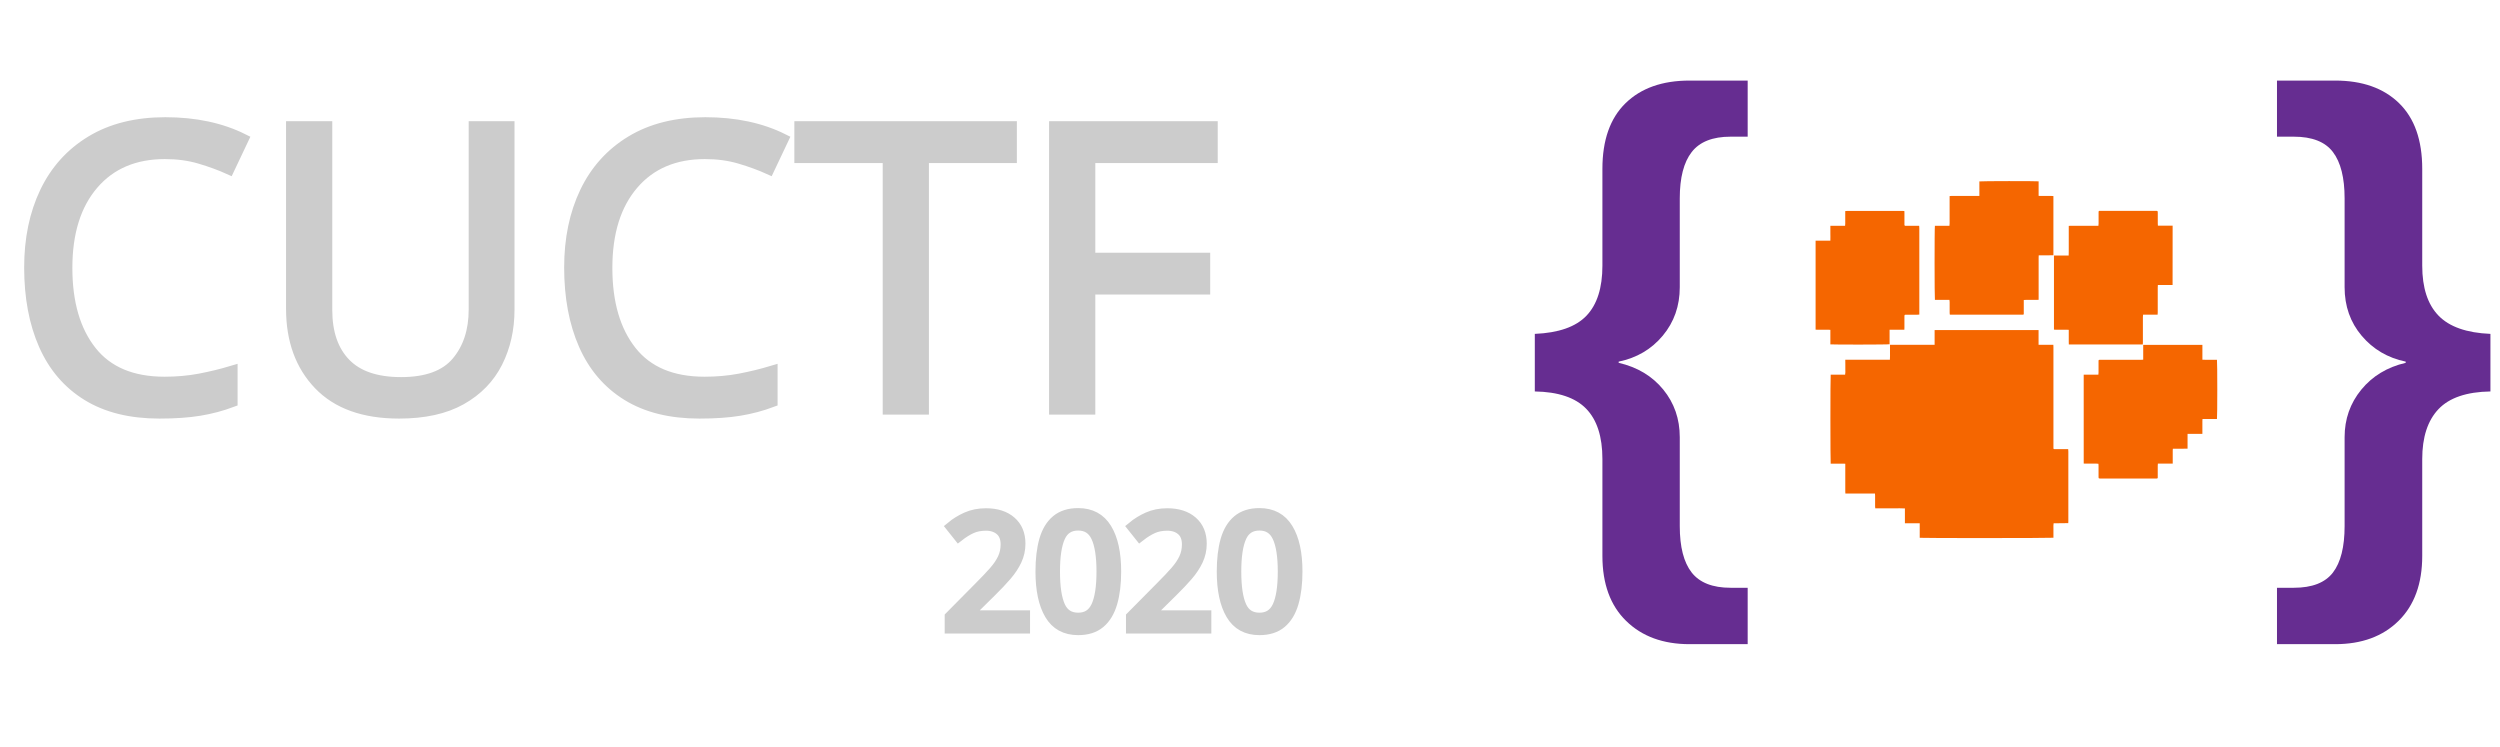
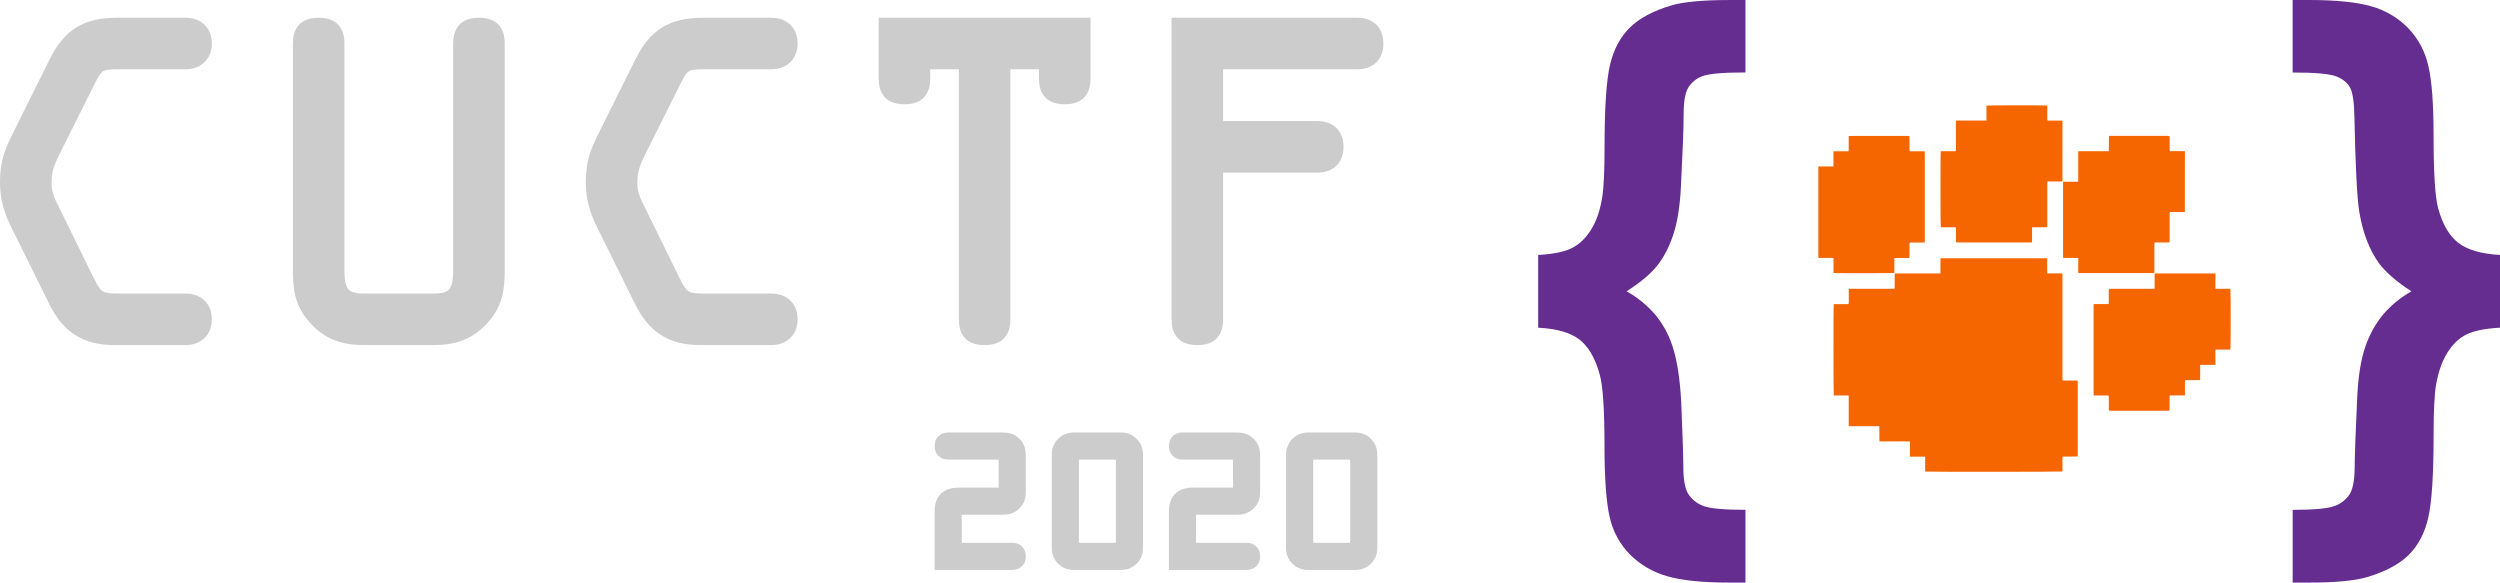
- <svg xmlns="http://www.w3.org/2000/svg" viewBox="0 0 1893.06 565.12">
+ <svg xmlns="http://www.w3.org/2000/svg" viewBox="0 0 1843.64 429.65">
  <defs>
-     <style>.cls-1{font-size:300px;}.cls-1,.cls-4{fill:#ccc;stroke:#ccc;stroke-miterlimit:10;stroke-width:8px;font-family:OCRAStd, OCR A Std;}.cls-2{fill:#f56600;}.cls-3{font-size:457.82px;fill:#662d91;font-family:Arial-BoldMT, Arial;font-weight:700;}.cls-4{font-size:120px;}</style>
+     <style>.cls-1{fill:#ccc;stroke:#ccc;stroke-miterlimit:10;stroke-width:8px;}.cls-2{fill:#f56600;}.cls-3{fill:#662d91;}</style>
  </defs>
  <g id="Layer_2" data-name="Layer 2">
    <g id="Layer_1-2" data-name="Layer 1">
-       <text class="cls-1" transform="translate(4 309.96)">CUCTF</text>
-       <path class="cls-2" d="M1397.29,272.42h33.78c.16-2,.06-3.85.08-5.7s0-3.65,0-5.62h33.79V249.94h78.71v11.13l5.59,0h5.6c0,.64.07,1.2.07,1.75V335.7c0,1.1,0,2.2,0,3.29s.09,1.11,1.14,1.11c2.81,0,5.61,0,8.42,0h1.61c.05.68.12,1.27.12,1.85q0,25.14,0,50.29c0,.85,0,1.7,0,2.56,0,.4,0,.8-.07,1.32-3.71.17-7.35,0-11.08.11a18.46,18.46,0,0,0-.14,3.69c0,1.22,0,2.44,0,3.66v3.61c-1,.3-99.82.35-101.25.05v-11h-11.22V385c-2.61-.19-5.08-.06-7.54-.09s-4.89,0-7.33,0H1420c0-.54-.13-1-.13-1.47,0-2.73,0-5.45,0-8.18,0-.48,0-1-.09-1.55h-22.41c0-.56-.08-1-.08-1.5V351.13c-2-.09-3.79,0-5.61-.05h-5.43c-.27-1-.32-65.85,0-67.35h10.91a15.81,15.81,0,0,0,.17-3.78c0-1.21,0-2.44,0-3.66Z" />
-       <path class="cls-2" d="M1577.83,283.72h11.11c0-.62.12-1.09.12-1.57,0-2.56,0-5.12,0-7.69,0-.32,0-.65,0-1,0-.89.14-1,1-1,.36,0,.73,0,1.1,0h29.9c.56,0,1.12-.06,1.83-.1V261.16h44.82v11.21c2,.15,3.81.06,5.62.07s3.64,0,5.41,0c.32,1.19.33,43.64,0,44.84h-10.94c0,.53-.1.95-.1,1.38,0,2.81,0,5.61,0,8.42v1.45h-11.23c-.06,3.77,0,7.42,0,11.22-3.71.09-7.35,0-11.13.06,0,.5-.1.93-.1,1.35,0,2.81,0,5.61,0,8.42v1.47H1634c0,.66-.11,1.18-.11,1.69,0,2.64,0,5.29,0,7.93,0,.33,0,.65,0,1a.65.65,0,0,1-.71.67l-1,0h-41.87c-1.15,0-1.23-.1-1.24-1.28,0-2.73,0-5.45,0-8.18,0-.52,0-1-.08-1.69-.53,0-1-.12-1.46-.12h-8.3c-.44,0-.87,0-1.39-.06Z" />
-       <path class="cls-2" d="M1476.16,227.05h-11c-.31-1-.35-54.75,0-56.07h11c0-.7.13-1.25.13-1.81q0-9.51,0-19v-1.7c.6,0,1.07-.1,1.54-.1h21v-11c1-.28,43.41-.33,44.86-.06v11c.56,0,1,.08,1.42.08h8.43c.43,0,.86,0,1.35.08v44.81l-3.64.05h-7.48c0,.6-.07,1.11-.07,1.61q0,15.2,0,30.39V227c-.53,0-1,.08-1.39.08H1534c-.48,0-1,0-1.55.09V237.9a2.75,2.75,0,0,1-.21.25.27.27,0,0,1-.1.06,2.67,2.67,0,0,1-.48.08q-27.17,0-54.32,0a4,4,0,0,1-.6,0,2.06,2.06,0,0,1-.33-.17c0-.4-.09-.88-.09-1.35,0-2.69,0-5.37,0-8.05C1476.28,228.19,1476.21,227.71,1476.16,227.05Z" />
-       <path class="cls-2" d="M1645.13,215.79H1634c0,.67-.11,1.26-.11,1.85q0,9.47,0,18.92c0,.51-.06,1-.1,1.71h-11c-.06.7-.14,1.25-.14,1.8,0,6.39,0,12.78,0,19.16,0,.52,0,1-.08,1.62h-56c-.13-1.17,0-2.37-.06-3.57s0-2.53,0-3.79v-3.74c-.56,0-1-.07-1.42-.07h-8.43c-.43,0-.86,0-1.35-.08v-56.1h11.13c.13-1.57,0-3,.07-4.47s0-3,0-4.51V171.05c.52,0,1-.08,1.45-.08h21c0-.62.13-1.13.14-1.64,0-2.64,0-5.29,0-7.93,0-.33,0-.65,0-1a.69.69,0,0,1,.77-.74l1,0,41.38,0c1.66,0,1.67,0,1.67,1.7v7.81c0,.52.06,1,.1,1.73,1.28,0,2.48,0,3.68,0h7.47Z" />
-       <path class="cls-2" d="M1386,260.77v-11c-.56,0-1-.08-1.42-.08h-8.43c-.43,0-.86,0-1.34-.08V182.22H1386c.08-2,0-3.79,0-5.6s0-3.64,0-5.63c3.75-.07,7.39,0,11.14,0a24.8,24.8,0,0,0,.12-3.72c0-1.22,0-2.44,0-3.66v-3.78c.64,0,1.19-.12,1.74-.12h41.5c.48,0,1,.06,1.52.09,0,.54.07,1,.07,1.41,0,2.68,0,5.37,0,8.05,0,.29,0,.57,0,.86,0,.6.26.91.89.88.28,0,.56,0,.85,0h9.42c0,.67.11,1.26.11,1.85q0,23.91,0,47.83V238.2c-.58,0-1,.09-1.45.1h-8.42c-1.34,0-1.39.06-1.41,1.35,0,.29,0,.57,0,.86q0,3.84,0,7.69c0,.43,0,.87-.06,1.46h-11.19c0,3.79,0,7.44,0,11C1429.88,261,1387.54,261,1386,260.77Z" />
-       <text class="cls-3" transform="translate(1154.82 392.76)">
-         <tspan xml:space="preserve">{   }</tspan>
-       </text>
-       <text class="cls-4" transform="translate(713.57 475.74)">2020</text>
+       <path class="cls-1" d="M84.7,250.49c-22.5,0-35.4-9-45-28.5l-27.6-55.8C7,156,4,146.39,4,134.69c0-13.2,2.4-21.3,8.4-33.3L40,45.89c10.2-20.7,23.1-28.8,46.2-28.8h51c6.6,0,15,3.6,15,15,0,10.8-8.1,15-15,15H87.1c-12.9,0-15,1.2-20.7,12.6l-26.1,52.2c-3.9,8.1-6.3,13.5-6.3,22.8,0,8.4,2.7,13.5,6.3,20.7l25.5,51.9c6,12.3,9,13.2,22.5,13.2h48.9c6.6,0,15,3.6,15,15,0,10.8-8.1,15-15,15Z" />
+       <path class="cls-1" d="M268.6,250.49c-15,0-26.7-3.6-37.2-15.3-9.9-11.1-11.4-21.9-11.4-35.7V32.09c0-9.6,4.2-15,15-15s15,5.4,15,15v167.4c0,16.8,5.1,21,18.6,21h51c13.5,0,18.6-4.2,18.6-21V32.09c0-9.6,4.2-15,15-15s15,5.4,15,15v167.4c0,13.8-1.5,24.6-11.4,35.7-10.5,11.7-22.2,15.3-37.2,15.3Z" />
+       <path class="cls-1" d="M516.69,250.49c-22.5,0-35.4-9-45-28.5l-27.6-55.8c-5.1-10.2-8.1-19.8-8.1-31.5,0-13.2,2.4-21.3,8.4-33.3L472,45.89c10.2-20.7,23.1-28.8,46.2-28.8h51c6.6,0,15,3.6,15,15,0,10.8-8.1,15-15,15h-50.1c-12.9,0-15,1.2-20.7,12.6l-26.1,52.2c-3.9,8.1-6.3,13.5-6.3,22.8,0,8.4,2.7,13.5,6.3,20.7l25.5,51.9c6,12.3,9,13.2,22.5,13.2h48.9c6.6,0,15,3.6,15,15,0,10.8-8.1,15-15,15Z" />
+       <path class="cls-1" d="M682,47.09v10.8c0,9.6-4.2,15-15,15s-15-5.4-15-15V17.09h148.2v40.8c0,9.6-4.2,15-15,15s-15-5.4-15-15V47.09h-29.1v188.4c0,9.6-4.2,15-15,15s-15-5.4-15-15V47.09Z" />
+       <path class="cls-1" d="M868,17.09h133.2c7.8,0,15,4.2,15,15s-7.2,15-15,15H898v46.2h73.8c7.8,0,15,4.2,15,15s-7.2,15-15,15H898v112.2c0,9.6-4.2,15-15,15s-15-5.4-15-15Z" />
+       <path class="cls-2" d="M1363.39,213h33.78c.16-2,.06-3.85.08-5.71s0-3.64,0-5.62H1431V190.48h78.71V201.6l5.59,0h5.6c0,.64.07,1.19.07,1.75v72.86c0,1.1,0,2.19,0,3.29s.09,1.11,1.14,1.11c2.81,0,5.61,0,8.42,0h1.61c0,.68.12,1.26.12,1.85q0,25.14,0,50.28c0,.86,0,1.71,0,2.57,0,.4,0,.8-.07,1.32-3.71.17-7.35,0-11.08.11a18.43,18.43,0,0,0-.14,3.69c0,1.22,0,2.44,0,3.66v3.61c-1,.3-99.82.35-101.25.05v-11h-11.22V325.57c-2.61-.18-5.08-.06-7.54-.08s-4.89,0-7.33,0h-7.56c0-.54-.13-1-.13-1.48,0-2.72,0-5.45,0-8.17,0-.48,0-1-.09-1.55h-22.41c0-.57-.08-1-.08-1.5V291.67c-2-.09-3.79,0-5.61-.05h-5.43c-.27-1-.32-65.85,0-67.35h10.91a15.81,15.81,0,0,0,.17-3.78c0-1.22,0-2.44,0-3.66Z" />
+       <path class="cls-2" d="M1543.93,224.26H1555c0-.62.12-1.1.12-1.57,0-2.56,0-5.13,0-7.69,0-.32,0-.65,0-1,0-.9.14-1,1-1,.36,0,.73,0,1.1,0q15,0,29.9,0c.56,0,1.12-.06,1.83-.1V201.69h44.82v11.22c2,.15,3.81.05,5.62.07s3.64,0,5.41,0c.32,1.19.33,43.65,0,44.85h-10.94c0,.53-.1,1-.1,1.38q0,4.2,0,8.42v1.45h-11.23c-.06,3.77,0,7.41,0,11.22-3.71.09-7.35,0-11.13.06,0,.5-.1.92-.1,1.35,0,2.81,0,5.61,0,8.42v1.47h-11.2c0,.66-.11,1.17-.12,1.69,0,2.64,0,5.29,0,7.93,0,.32,0,.65,0,1a.65.65,0,0,1-.71.67c-.32,0-.65,0-1,0h-41.87c-1.15,0-1.23-.1-1.24-1.28,0-2.72,0-5.45,0-8.17,0-.52-.05-1.05-.08-1.7-.53,0-1-.11-1.46-.11-2.77,0-5.53,0-8.3,0-.44,0-.87,0-1.39-.07Z" />
+       <path class="cls-2" d="M1442.26,167.58h-11c-.31-1-.35-54.74,0-56.06h11c0-.7.13-1.26.13-1.81q0-9.52,0-19V89c.6,0,1.07-.1,1.54-.1h21v-11c1-.28,43.41-.33,44.86-.06v11c.56,0,1,.09,1.42.09h8.43c.43,0,.86.05,1.34.08v44.81l-3.64,0c-1.22,0-2.44,0-3.66,0h-3.81c0,.6-.07,1.1-.07,1.61q0,15.19,0,30.39v1.68c-.53,0-1,.08-1.39.08h-8.3c-.48,0-1,.06-1.55.1v10.76a2.75,2.75,0,0,1-.21.25.27.27,0,0,1-.1.06,2.67,2.67,0,0,1-.48.08h-54.32a4.07,4.07,0,0,1-.6-.06c-.08,0-.14-.07-.33-.17,0-.4-.09-.87-.09-1.34,0-2.69,0-5.37,0-8.06C1442.38,168.73,1442.31,168.25,1442.26,167.58Z" />
+       <path class="cls-2" d="M1611.23,156.33h-11.12c0,.67-.11,1.26-.11,1.85q0,9.45,0,18.91c0,.52-.06,1-.1,1.72h-11c-.06.7-.14,1.25-.14,1.8,0,6.39,0,12.77,0,19.16,0,.52,0,1-.08,1.62h-56c-.13-1.17,0-2.38-.06-3.58s0-2.52,0-3.78v-3.74c-.56,0-1-.08-1.42-.08h-8.43c-.43,0-.86-.05-1.35-.08V134h11.13c.13-1.57,0-3,.07-4.47s0-3,0-4.52V111.58c.52,0,1-.07,1.45-.07h21c0-.62.13-1.12.14-1.63,0-2.65,0-5.29,0-7.93,0-.33,0-.65,0-1a.68.68,0,0,1,.77-.74l1,0h41.38c1.66,0,1.67,0,1.67,1.7v7.81c0,.52.06,1,.1,1.73l3.68,0c1.26,0,2.52,0,3.78,0h3.69Z" />
+       <path class="cls-2" d="M1352.13,201.31v-11c-.56,0-1-.09-1.42-.09h-8.43c-.43,0-.86-.06-1.34-.09V122.76h11.14c.08-2,0-3.79,0-5.6s0-3.65,0-5.63c3.75-.07,7.39,0,11.14,0a24.63,24.63,0,0,0,.12-3.71c0-1.22,0-2.44,0-3.66v-3.79c.64,0,1.19-.11,1.74-.11h41.5c.48,0,.95.05,1.52.09,0,.54.07,1,.07,1.41,0,2.68,0,5.37,0,8.05,0,.29,0,.57,0,.86,0,.6.26.91.88.88.29,0,.57,0,.86,0h9.42c0,.68.11,1.27.11,1.85q0,23.93,0,47.84v17.55c-.57,0-1,.09-1.44.09h-8.42c-1.34,0-1.39.06-1.41,1.35,0,.29,0,.57,0,.86q0,3.84,0,7.68c0,.44,0,.88-.06,1.47H1397c0,3.79,0,7.44,0,11.05C1396,201.52,1353.64,201.57,1352.13,201.31Z" />
+       <path class="cls-3" d="M1134.34,241.65V188q16.31-.88,24.59-4.92t14.3-13.52q6-9.5,8.27-23.81,1.8-10.73,1.79-37.33,0-43.36,4-60.47t14.53-27.5q10.5-10.39,30.62-16.43,13.63-4,42.92-4h11.85V53.43q-24.81,0-31.86,2.79a20.27,20.27,0,0,0-10.39,8.5q-3.36,5.7-3.35,19.56,0,14.07-2,53.42-1.11,22.14-5.81,35.88t-12,22.69q-7.26,8.94-22.24,18.55a78.16,78.16,0,0,1,21.57,17.78A71.41,71.41,0,0,1,1234,257.3q4.47,14.54,5.81,38.89,1.56,37.11,1.56,47.4,0,14.75,3.58,20.56a22.28,22.28,0,0,0,10.84,8.83q7.26,3,31.41,3v53.65h-11.85q-30.18,0-46.27-4.81a62.66,62.66,0,0,1-27.16-16,56.33,56.33,0,0,1-14.87-27.61q-3.79-16.42-3.8-51.75,0-41.13-3.57-53.42-4.92-17.9-14.87-25.6T1134.34,241.65Z" />
+       <path class="cls-3" d="M1843.64,241.65q-16.32.9-24.59,4.92t-14.2,13.52q-5.92,9.51-8.38,23.81-1.79,10.73-1.79,37.11,0,43.37-3.91,60.58t-14.42,27.6q-10.5,10.4-30.85,16.44-13.63,4-42.92,4h-11.84V376q23.91,0,31.29-3a21.81,21.81,0,0,0,10.84-8.72q3.47-5.7,3.58-19.33t1.9-52.09q1.11-23.25,6-37.22a75.19,75.19,0,0,1,13.07-23.69,77.66,77.66,0,0,1,20.91-17.11q-16.56-10.73-24.15-21-10.5-14.75-14.3-37.55-2.48-15.64-3.58-68.86-.22-16.75-3-22.35t-10.06-8.61q-7.26-3-32.52-3V0h11.84q30.18,0,46.28,4.69a60.56,60.56,0,0,1,27.05,16,58.32,58.32,0,0,1,14.86,27.72q3.92,16.43,3.91,51.75,0,40.91,3.36,53.42,4.9,17.9,15,25.6t30.63,8.83Z" />
+       <path class="cls-1" d="M705.23,404.28h41.28c3.11,0,6,1.68,6,6s-2.88,6-6,6H693.23V377.16c0-9,4.56-13.56,13.56-13.56h33.72V334.93H699.23c-3.12,0-6-1.68-6-6s2.88-6,6-6h39.84c4,0,6.72.6,9.72,3.36,3.36,3.12,3.71,6.36,3.71,10.68v24.59c0,4.32-.35,7.56-3.71,10.68-3,2.76-5.76,3.36-9.72,3.36H705.23Z" />
+       <path class="cls-1" d="M826.9,322.93a12,12,0,0,1,12,12v69.35a11.81,11.81,0,0,1-12,12H791.63a11.81,11.81,0,0,1-12-12V334.93a12,12,0,0,1,12-12Zm0,81.35V334.93H791.63v69.35Z" />
+       <path class="cls-1" d="M878,404.28H919.3c3.12,0,6,1.68,6,6s-2.88,6-6,6H866V377.16c0-9,4.56-13.56,13.56-13.56H913.3V334.93H872c-3.12,0-6-1.68-6-6s2.88-6,6-6h39.84c4,0,6.72.6,9.72,3.36,3.36,3.12,3.72,6.36,3.72,10.68v24.59c0,4.32-.36,7.56-3.72,10.68-3,2.76-5.76,3.36-9.72,3.36H878Z" />
+       <path class="cls-1" d="M999.7,322.93a12,12,0,0,1,12,12v69.35a11.81,11.81,0,0,1-12,12H964.42a11.81,11.81,0,0,1-12-12V334.93a12,12,0,0,1,12-12Zm0,81.35V334.93H964.42v69.35Z" />
    </g>
  </g>
</svg>
